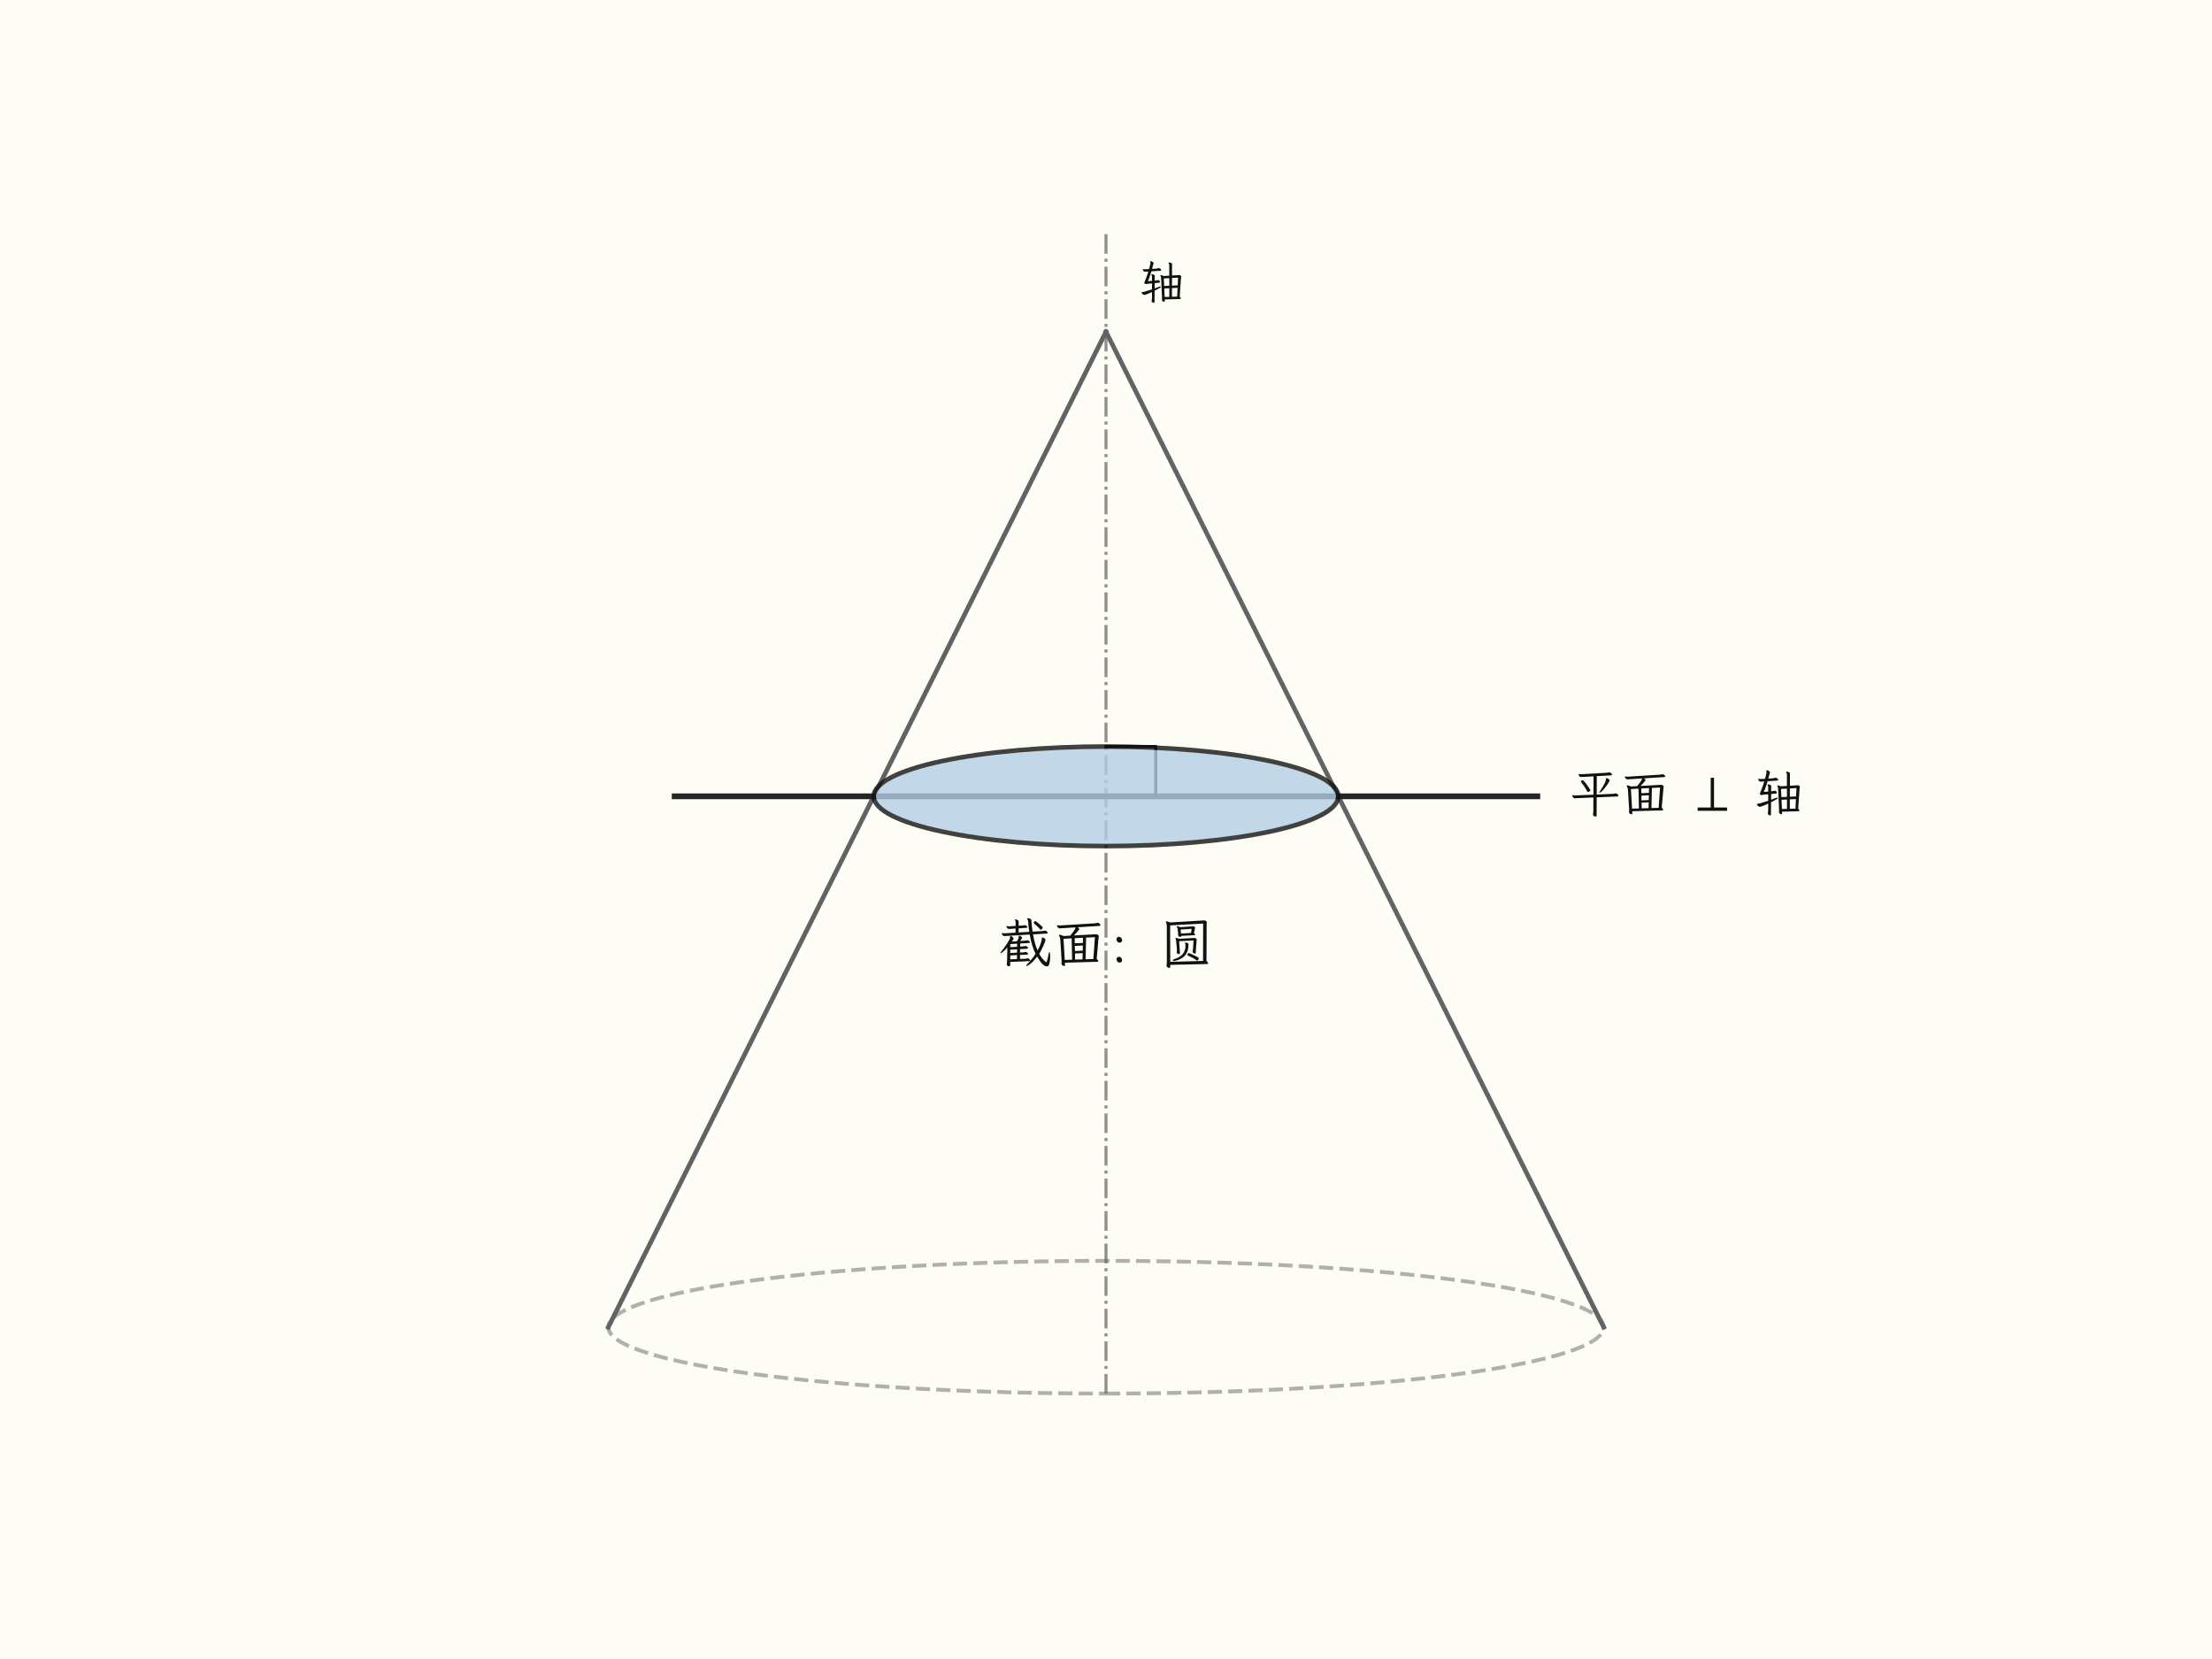
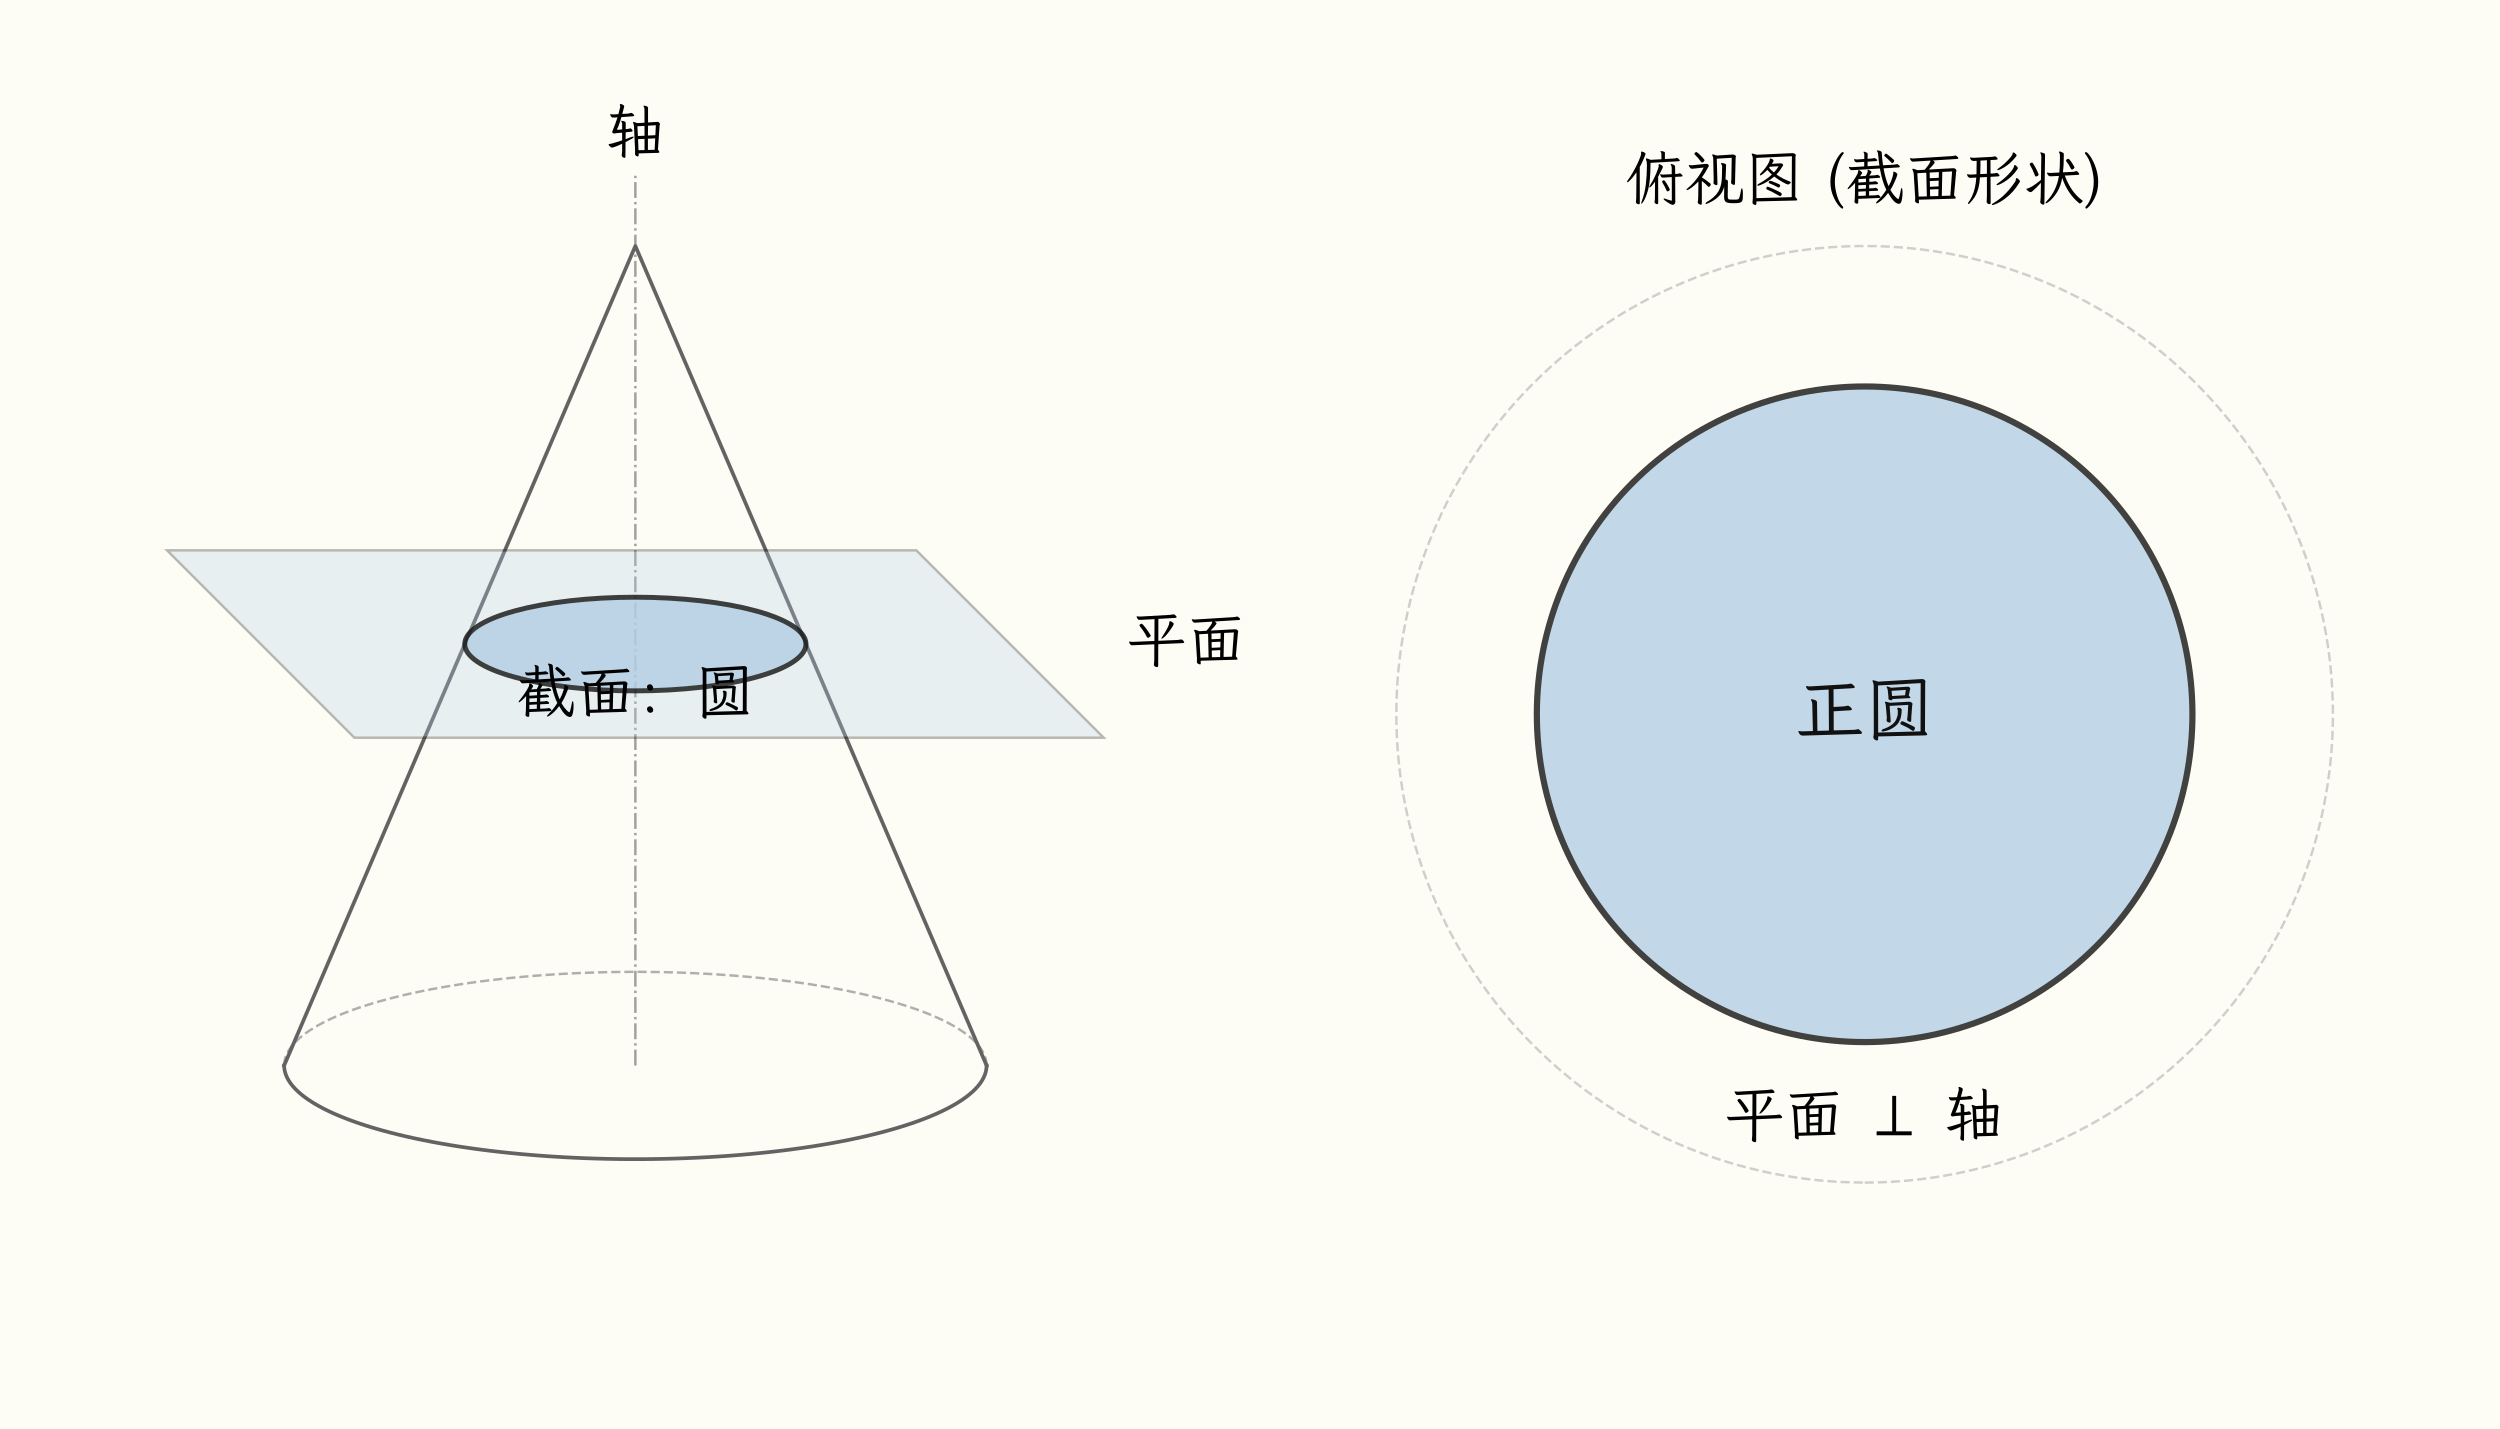
- <svg xmlns="http://www.w3.org/2000/svg" xmlns:xlink="http://www.w3.org/1999/xlink" width="576pt" height="432pt" viewBox="0 0 576 432" version="1.1">
+ <svg xmlns="http://www.w3.org/2000/svg" xmlns:xlink="http://www.w3.org/1999/xlink" width="1008pt" height="576pt" viewBox="0 0 1008 576" version="1.1">
  <defs>
    <style type="text/css">*{stroke-linejoin: round; stroke-linecap: butt}</style>
  </defs>
  <g id="figure_1">
    <g id="patch_1">
-       <path d="M 0 432  L 576 432  L 576 0  L 0 0  z " style="fill: #fefdf5" />
+       <path d="M 0 576  L 1008 576  L 1008 0  L 0 0  z " style="fill: #fefdf5" />
    </g>
    <g id="axes_1">
-       <g id="patch_2">
-         <path d="M 72 388.8  L 504 388.8  L 504 43.2  L 72 43.2  z " style="fill: #fefdf5" />
-       </g>
-       <g id="patch_3">
-         <path d="M 288 362.88  C 322.37 362.88 355.338 361.059 379.641 357.819  C 403.945 354.578 417.6 350.183 417.6 345.6  C 417.6 341.017 403.945 336.622 379.641 333.381  C 355.338 330.141 322.37 328.32 288 328.32  C 253.63 328.32 220.662 330.141 196.359 333.381  C 172.055 336.622 158.4 341.017 158.4 345.6  C 158.4 350.183 172.055 354.578 196.359 357.819  C 220.662 361.059 253.63 362.88 288 362.88  L 288 362.88  z " clip-path="url(#p137286f625)" style="fill: none; opacity: 0.5; stroke-dasharray: 3.7,1.6; stroke-dashoffset: 0; stroke: #636363; stroke-linejoin: miter" />
-       </g>
-       <g id="matplotlib.axis_1" />
-       <g id="matplotlib.axis_2" />
      <g id="line2d_1">
-         <path d="M 288 86.4  L 158.4 345.6  " clip-path="url(#p137286f625)" style="fill: none; stroke: #636363; stroke-width: 1.2; stroke-linecap: square" />
+         <path d="M 114.568 429.612  L 256.18 99.184  L 397.791 429.612  " clip-path="url(#pbcdd0a3e82)" style="fill: none; stroke: #636363; stroke-width: 1.5; stroke-linecap: square" />
      </g>
      <g id="line2d_2">
-         <path d="M 288 86.4  L 417.6 345.6  " clip-path="url(#p137286f625)" style="fill: none; stroke: #636363; stroke-width: 1.2; stroke-linecap: square" />
+         <path d="M 397.791 429.612  L 397.72 428.414  L 397.506 427.217  L 397.15 426.022  L 396.652 424.831  L 396.012 423.645  L 395.232 422.465  L 394.312 421.292  L 393.252 420.128  L 392.055 418.973  L 390.721 417.828  L 389.251 416.696  L 387.647 415.577  L 385.911 414.471  L 384.044 413.381  L 382.049 412.308  L 379.927 411.251  L 377.68 410.214  L 375.311 409.195  L 372.822 408.198  L 370.215 407.222  L 367.494 406.268  L 364.66 405.338  L 361.718 404.432  L 358.669 403.552  L 355.517 402.698  L 352.264 401.871  L 348.915 401.072  L 345.473 400.302  L 341.941 399.561  L 338.322 398.851  L 334.621 398.171  L 330.841 397.523  L 326.985 396.908  L 323.059 396.325  L 319.065 395.776  L 315.007 395.261  L 310.891 394.781  L 306.719 394.335  L 302.496 393.926  L 298.227 393.552  L 293.915 393.214  L 289.566 392.913  L 285.183 392.649  L 280.77 392.422  L 276.333 392.233  L 271.875 392.081  L 267.402 391.967  L 262.918 391.891  L 258.426 391.853  L 253.933 391.853  L 249.441 391.891  L 244.957 391.967  L 240.484 392.081  L 236.026 392.233  L 231.589 392.422  L 227.176 392.649  L 222.793 392.913  L 218.444 393.214  L 214.132 393.552  L 209.863 393.926  L 205.64 394.335  L 201.469 394.781  L 197.352 395.261  L 193.294 395.776  L 189.3 396.325  L 185.374 396.908  L 181.518 397.523  L 177.738 398.171  L 174.037 398.851  L 170.418 399.561  L 166.886 400.302  L 163.444 401.072  L 160.095 401.871  L 156.842 402.698  L 153.69 403.552  L 150.641 404.432  L 147.699 405.338  L 144.865 406.268  L 142.144 407.222  L 139.537 408.198  L 137.048 409.195  L 134.679 410.214  L 132.432 411.251  L 130.31 412.308  L 128.315 413.381  L 126.448 414.471  L 124.712 415.577  L 123.108 416.696  L 121.638 417.828  L 120.304 418.973  L 119.107 420.128  L 118.047 421.292  L 117.127 422.465  L 116.347 423.645  L 115.707 424.831  L 115.209 426.022  L 114.853 427.217  L 114.639 428.414  L 114.568 429.612  " clip-path="url(#pbcdd0a3e82)" style="fill: none; stroke-dasharray: 3.7,1.6; stroke-dashoffset: 0; stroke: #636363; stroke-opacity: 0.5" />
      </g>
      <g id="line2d_3">
-         <path d="M 288 362.88  L 288 60.48  " clip-path="url(#p137286f625)" style="fill: none; stroke-dasharray: 5.12,1.28,0.8,1.28; stroke-dashoffset: 0; stroke: #636363; stroke-opacity: 0.7; stroke-width: 0.8" />
+         <path d="M 114.568 429.612  L 114.639 430.81  L 114.853 432.007  L 115.209 433.201  L 115.707 434.392  L 116.347 435.578  L 117.127 436.758  L 118.047 437.931  L 119.107 439.096  L 120.304 440.251  L 121.638 441.395  L 123.108 442.527  L 124.712 443.647  L 126.448 444.752  L 128.315 445.842  L 130.31 446.916  L 132.432 447.972  L 134.679 449.01  L 137.048 450.028  L 139.537 451.026  L 142.144 452.002  L 144.865 452.955  L 147.699 453.885  L 150.641 454.791  L 153.69 455.671  L 156.842 456.525  L 160.095 457.352  L 163.444 458.151  L 166.886 458.921  L 170.418 459.662  L 174.037 460.373  L 177.738 461.052  L 181.518 461.7  L 185.374 462.316  L 189.3 462.898  L 193.294 463.447  L 197.352 463.962  L 201.469 464.443  L 205.64 464.888  L 209.863 465.298  L 214.132 465.672  L 218.444 466.009  L 222.793 466.31  L 227.176 466.574  L 231.589 466.801  L 236.026 466.99  L 240.484 467.142  L 244.957 467.256  L 249.441 467.332  L 253.933 467.37  L 258.426 467.37  L 262.918 467.332  L 267.402 467.256  L 271.875 467.142  L 276.333 466.99  L 280.77 466.801  L 285.183 466.574  L 289.566 466.31  L 293.915 466.009  L 298.227 465.672  L 302.496 465.298  L 306.719 464.888  L 310.891 464.443  L 315.007 463.962  L 319.065 463.447  L 323.059 462.898  L 326.985 462.316  L 330.841 461.7  L 334.621 461.052  L 338.322 460.373  L 341.941 459.662  L 345.473 458.921  L 348.915 458.151  L 352.264 457.352  L 355.517 456.525  L 358.669 455.671  L 361.718 454.791  L 364.66 453.885  L 367.494 452.955  L 370.215 452.002  L 372.822 451.026  L 375.311 450.028  L 377.68 449.01  L 379.927 447.972  L 382.049 446.916  L 384.044 445.842  L 385.911 444.752  L 387.647 443.647  L 389.251 442.527  L 390.721 441.395  L 392.055 440.251  L 393.252 439.096  L 394.312 437.931  L 395.232 436.758  L 396.012 435.578  L 396.652 434.392  L 397.15 433.201  L 397.506 432.007  L 397.72 430.81  L 397.791 429.612  " clip-path="url(#pbcdd0a3e82)" style="fill: none; stroke: #636363; stroke-width: 1.5; stroke-linecap: square" />
      </g>
      <g id="line2d_4">
-         <path d="M 175.68 207.36  L 400.32 207.36  " clip-path="url(#p137286f625)" style="fill: none; stroke: #252525; stroke-width: 1.5; stroke-linecap: square" />
+         <path d="M 256.18 429.612  L 256.18 70.862  " clip-path="url(#pbcdd0a3e82)" style="fill: none; stroke-dasharray: 6.4,1.6,1,1.6; stroke-dashoffset: 0; stroke: #636363; stroke-opacity: 0.6" />
      </g>
-       <g id="line2d_5">
-         <path d="M 288 194.4  L 300.96 194.4  L 300.96 207.36  " clip-path="url(#p137286f625)" style="fill: none; stroke: #111111; stroke-width: 0.8; stroke-linecap: square" />
+       <g id="patch_2">
+         <path d="M 67.364 221.915  L 369.469 221.915  L 444.995 297.441  L 142.89 297.441  z " clip-path="url(#pbcdd0a3e82)" style="fill: #b3cde3; opacity: 0.3; stroke: #111111; stroke-linejoin: miter" />
      </g>
      <g id="text_1">
-         <g style="fill: #111111" transform="translate(296.64 77.76) scale(0.12 -0.12)">
+         <g transform="translate(244.1795 61.42127) scale(0.24 -0.24)">
          <defs>
            <path id="LXGWWenKai-Regular-8f74" d="M 5626 294  Q 5779 102 5779 35  Q 5779 -32 5731 -41  Q 5683 -51 5606 -58  L 3552 -115  L 3558 -275  L 3558 -294  Q 3558 -442 3462 -442  Q 3341 -442 3251 -355  Q 3162 -269 3162 -192  L 3168 -115  L 3168 237  L 3053 2765  Q 3046 2995 2957 3181  Q 2944 3200 2944 3219  Q 2944 3264 3017 3264  Q 3091 3264 3405 3142  L 4179 3187  L 4179 4627  Q 4179 4774 4124 4857  Q 4070 4941 4070 4973  Q 4070 5024 4140 5024  Q 4211 5024 4345 4982  Q 4480 4941 4521 4889  Q 4563 4838 4563 4774  L 4563 3213  L 5504 3270  L 5581 3277  Q 5728 3277 5818 3110  Q 5850 3059 5850 3027  Q 5850 2995 5830 2960  Q 5811 2925 5805 2886  L 5626 294  z M 5402 2912  L 4563 2867  L 4550 1805  L 5350 1843  L 5402 2912  z M 4179 2842  L 3418 2803  L 3475 1754  L 4186 1786  L 4179 2842  z M 5331 1504  L 4550 1466  L 4550 256  L 5274 275  L 5331 1504  z M 4186 1446  L 3488 1414  L 3539 230  L 4186 243  L 4186 1446  z M 2131 -448  Q 2131 -595 2048 -595  L 2022 -595  L 2016 -589  Q 1734 -531 1734 -326  L 1734 -262  Q 1779 -19 1779 160  L 1779 922  Q 1395 736 1081 621  Q 768 506 678 509  Q 589 512 454 646  Q 320 781 320 845  Q 326 896 432 902  Q 538 909 723 957  Q 909 1005 1779 1286  L 1779 2118  L 1376 2080  L 1350 2080  L 1114 2054  L 928 2022  Q 864 2022 781 2064  Q 698 2106 710 2214  Q 730 2246 730 2266  Q 1094 3155 1280 3763  L 992 3744  L 845 3738  Q 685 3738 666 3776  Q 563 3859 528 3952  Q 493 4045 493 4077  Q 493 4109 525 4109  Q 557 4109 614 4093  Q 672 4077 800 4077  L 877 4077  L 1376 4102  Q 1549 4781 1565 4861  Q 1581 4941 1555 5018  Q 1491 5190 1606 5197  Q 1690 5197 1811 5136  Q 1933 5075 1974 5027  Q 2016 4979 1990 4877  Q 1920 4666 1792 4128  L 2419 4166  Q 2541 4179 2614 4211  Q 2688 4243 2745 4243  Q 2803 4243 2880 4192  Q 3072 4058 3072 3962  Q 3072 3891 2918 3872  L 1702 3789  Q 1581 3366 1376 2803  L 1210 2432  Q 1248 2419 1318 2426  L 1779 2464  L 1779 3040  Q 1779 3168 1728 3245  Q 1677 3322 1677 3347  Q 1677 3392 1741 3392  Q 1805 3392 1901 3366  Q 2163 3302 2163 3155  L 2157 2496  L 2432 2522  Q 2522 2541 2573 2554  Q 2694 2650 2854 2426  Q 2899 2374 2899 2310  Q 2912 2234 2765 2214  L 2157 2157  L 2150 1414  Q 2394 1504 2621 1597  Q 2848 1690 2934 1686  Q 3021 1683 3021 1645  Q 3014 1568 2842 1472  Q 2470 1267 2144 1101  L 2131 -448  z " transform="scale(0.015625)" />
          </defs>
          <use xlink:href="#LXGWWenKai-Regular-8f74" />
        </g>
      </g>
-       <g id="patch_4">
-         <path d="M 288 220.32  C 304.039 220.32 319.424 218.954 330.766 216.524  C 342.107 214.094 348.48 210.797 348.48 207.36  C 348.48 203.923 342.107 200.626 330.766 198.196  C 319.424 195.766 304.039 194.4 288 194.4  C 271.961 194.4 256.576 195.766 245.234 198.196  C 233.893 200.626 227.52 203.923 227.52 207.36  C 227.52 210.797 233.893 214.094 245.234 216.524  C 256.576 218.954 271.961 220.32 288 220.32  z " clip-path="url(#p137286f625)" style="fill: #b3cde3; opacity: 0.8; stroke: #111111; stroke-width: 1.2; stroke-linejoin: miter" />
-       </g>
      <g id="text_2">
-         <g style="fill: #111111" transform="translate(408.96 211.2336) scale(0.13 -0.13)">
+         <g transform="translate(454.4359 266.1914) scale(0.24 -0.24)">
          <defs>
            <path id="LXGWWenKai-Regular-5e73" d="M 755 1613  L 550 1606  Q 435 1606 403 1638  Q 218 1837 218 1965  Q 218 2010 269 2010  Q 294 2010 345 1990  Q 397 1971 550 1971  L 621 1971  L 2938 2067  L 2950 4416  L 1555 4339  Q 1504 4333 1446 4333  L 1331 4333  Q 1286 4333 1241 4345  Q 1197 4358 1113 4476  Q 1030 4595 1030 4659  Q 1030 4723 1075 4723  Q 1101 4723 1155 4707  Q 1210 4691 1350 4691  L 1427 4691  L 4634 4877  Q 4813 4890 4873 4912  Q 4934 4934 4995 4934  Q 5056 4934 5136 4880  Q 5216 4826 5270 4755  Q 5325 4685 5325 4640  Q 5325 4557 5165 4544  L 3366 4442  L 3360 2086  L 5446 2176  Q 5619 2189 5683 2211  Q 5747 2234 5817 2234  Q 5888 2234 5968 2173  Q 6048 2112 6096 2041  Q 6144 1971 6144 1933  Q 6144 1856 5984 1837  L 3354 1722  L 3347 -582  Q 3347 -742 3216 -742  Q 3085 -742 2982 -665  Q 2880 -589 2880 -474  Q 2880 -435 2902 -316  Q 2925 -198 2925 13  L 2931 1709  L 755 1613  z M 4538 4090  Q 4538 4186 4621 4186  Q 4762 4186 4947 4019  Q 5024 3955 5024 3907  Q 5024 3859 4880 3606  Q 4736 3354 4387 2909  Q 4038 2464 3808 2349  Q 3750 2310 3718 2310  Q 3686 2310 3686 2348  Q 3686 2387 3824 2585  Q 3962 2784 4134 3085  Q 4538 3770 4538 4032  L 4538 4090  z M 2246 3129  Q 2374 2944 2457 2806  Q 2541 2669 2541 2627  Q 2541 2586 2435 2496  Q 2330 2406 2253 2406  Q 2176 2406 2118 2515  Q 1850 3059 1408 3603  Q 1331 3712 1331 3760  Q 1331 3808 1420 3865  Q 1510 3923 1561 3923  Q 1613 3923 1728 3801  Q 1843 3680 1980 3497  Q 2118 3315 2246 3129  z " transform="scale(0.015625)" />
            <path id="LXGWWenKai-Regular-9762" d="M 582 4410  L 858 4371  L 5107 4634  Q 5261 4646 5325 4672  Q 5389 4698 5433 4698  Q 5478 4698 5555 4646  Q 5754 4512 5754 4403  Q 5754 4333 5600 4320  L 3021 4160  Q 3219 4038 3219 3964  Q 3219 3891 2982 3616  Q 2746 3341 2579 3187  L 5184 3328  L 5222 3328  Q 5389 3328 5472 3225  Q 5555 3123 5555 3081  Q 5555 3040 5539 3008  Q 5523 2976 5517 2938  L 5293 416  Q 5485 211 5485 144  Q 5485 77 5427 67  Q 5370 58 5299 51  L 1510 -58  L 1523 -326  L 1523 -346  Q 1523 -454 1434 -454  Q 1421 -454 1337 -428  Q 1254 -403 1177 -342  Q 1101 -282 1101 -186  L 1101 -134  Q 1114 -70 1114 -13  L 1114 205  Q 1114 262 1107 314  L 960 2694  Q 947 2938 845 3104  Q 800 3194 800 3232  Q 800 3270 896 3270  Q 992 3270 1357 3117  L 2138 3162  Q 2765 3898 2765 4147  L 1107 4045  Q 979 4032 896 4032  Q 717 4032 614 4230  Q 550 4358 550 4384  Q 550 4410 582 4410  z M 5082 2982  L 4032 2931  L 3974 352  L 4896 378  L 5082 2982  z M 3661 2912  L 2675 2861  L 2682 2253  L 3648 2298  L 3661 2912  z M 2310 2842  L 1344 2790  L 1491 275  L 2368 301  L 2310 2842  z M 3642 1990  L 2688 1946  L 2701 1331  L 3629 1376  L 3642 1990  z M 3622 1082  L 2707 1043  L 2720 314  L 3603 339  L 3622 1082  z " transform="scale(0.015625)" />
-             <path id="LXGWWenKai-Regular-20" transform="scale(0.015625)" />
-             <path id="STIXGeneral-Regular-27c2" d="M 4102 0  L 333 0  L 333 422  L 2010 422  L 2010 4237  L 2432 4237  L 2432 422  L 4102 422  L 4102 0  z " transform="scale(0.015625)" />
          </defs>
-           <use xlink:href="#LXGWWenKai-Regular-5e73" transform="translate(0 0.796875)" />
-           <use xlink:href="#LXGWWenKai-Regular-9762" transform="translate(99.99998 0.796875)" />
-           <use xlink:href="#LXGWWenKai-Regular-20" transform="translate(200 0.796875)" />
-           <use xlink:href="#STIXGeneral-Regular-27c2" transform="translate(249.44 0.796875)" />
-           <use xlink:href="#LXGWWenKai-Regular-20" transform="translate(333.1799 0.796875)" />
-           <use xlink:href="#LXGWWenKai-Regular-8f74" transform="translate(368.1799 0.796875)" />
+           <use xlink:href="#LXGWWenKai-Regular-5e73" />
+           <use xlink:href="#LXGWWenKai-Regular-9762" transform="translate(99.99998 0)" />
        </g>
      </g>
+       <g id="patch_3">
+         <path d="M 256.18 278.559  C 274.421 278.559 291.918 276.57 304.816 273.029  C 317.715 269.488 324.962 264.685 324.962 259.678  C 324.962 254.67 317.715 249.867 304.816 246.326  C 291.918 242.786 274.421 240.796 256.18 240.796  C 237.938 240.796 220.441 242.786 207.543 246.326  C 194.644 249.867 187.397 254.67 187.397 259.678  C 187.397 264.685 194.644 269.488 207.543 273.029  C 220.441 276.57 237.938 278.559 256.18 278.559  z " clip-path="url(#pbcdd0a3e82)" style="fill: #b3cde3; opacity: 0.8; stroke: #111111; stroke-width: 2; stroke-linejoin: miter" />
+       </g>
      <g id="text_3">
-         <g style="fill: #111111" transform="translate(260 250.56) scale(0.14 -0.14)">
+         <g transform="translate(208.1795 287.2159) scale(0.24 -0.24)">
          <defs>
            <path id="LXGWWenKai-Regular-622a" d="M 960 4307  Q 1114 4269 1222 4269  L 1267 4269  L 2042 4320  L 2042 4762  Q 2042 4877 2000 4960  Q 1958 5043 1958 5075  Q 1958 5107 2003 5107  Q 2048 5107 2144 5075  Q 2406 4986 2406 4864  L 2400 4339  L 2874 4371  Q 3021 4390 3062 4406  Q 3104 4422 3142 4422  Q 3181 4422 3251 4378  Q 3437 4269 3437 4179  Q 3437 4102 3290 4090  L 2400 4032  L 2394 3546  L 3667 3616  Q 3565 4307 3549 4640  Q 3533 4973 3465 5069  Q 3398 5165 3398 5190  Q 3398 5242 3459 5242  Q 3520 5242 3622 5222  Q 3904 5158 3917 5011  Q 3949 4384 4058 3642  L 5242 3712  Q 5402 3731 5466 3750  Q 5530 3770 5571 3770  Q 5613 3770 5683 3718  Q 5869 3590 5869 3501  Q 5869 3424 5715 3411  L 4115 3315  Q 4314 2163 4659 1395  Q 4954 1939 5059 2320  Q 5165 2701 5165 2746  L 5165 2816  Q 5165 2829 5152 2893  Q 5152 2957 5216 2957  Q 5242 2957 5338 2918  Q 5600 2797 5600 2656  Q 5600 2554 5347 1958  Q 5094 1363 4851 998  Q 5158 448 5530 115  Q 5664 -6 5690 -6  Q 5734 -6 5811 256  Q 5888 518 5942 857  Q 5997 1197 6064 1197  Q 6131 1197 6150 877  L 6157 730  Q 6157 352 6099 29  Q 6042 -294 5965 -396  Q 5888 -499 5773 -499  Q 5523 -499 5241 -224  Q 4960 51 4602 672  Q 4115 6 3622 -320  Q 3424 -454 3363 -454  Q 3302 -454 3302 -410  Q 3302 -346 3437 -211  Q 3994 333 4410 1005  Q 3974 1862 3718 3296  L 858 3123  L 717 3117  Q 595 3117 550 3162  Q 435 3264 390 3418  Q 384 3430 384 3456  Q 384 3482 409 3482  Q 435 3482 489 3462  Q 544 3443 691 3443  L 742 3443  L 2035 3520  L 2035 4013  L 1389 3968  L 1235 3962  Q 1050 3962 973 4173  Q 934 4269 934 4288  Q 934 4307 960 4307  z M 5210 4237  Q 5261 4192 5261 4115  Q 5261 4038 5174 3952  Q 5088 3866 5043 3866  Q 4998 3866 4899 3987  Q 4800 4109 4598 4294  Q 4397 4480 4291 4563  Q 4186 4646 4186 4694  Q 4186 4742 4262 4819  Q 4339 4896 4378 4896  Q 4467 4896 4922 4493  L 5210 4237  z M 2208 2502  Q 2406 2880 2406 2953  Q 2406 3027 2400 3097  Q 2394 3168 2451 3168  Q 2490 3168 2579 3123  Q 2816 3014 2816 2912  Q 2816 2880 2729 2739  Q 2643 2598 2579 2528  L 3187 2566  Q 3347 2579 3401 2601  Q 3456 2624 3485 2624  Q 3514 2624 3632 2534  Q 3750 2445 3750 2387  Q 3750 2330 3715 2314  Q 3680 2298 3629 2291  L 2586 2227  L 2579 1862  L 2995 1888  Q 3117 1901 3165 1917  Q 3213 1933 3248 1933  Q 3283 1933 3401 1856  Q 3520 1779 3520 1702  Q 3520 1626 3424 1606  L 3411 1606  L 2573 1562  L 2566 1158  L 3008 1178  Q 3085 1184 3155 1206  Q 3226 1229 3261 1229  Q 3296 1229 3414 1152  Q 3533 1075 3533 998  Q 3533 922 3437 902  L 3424 902  L 2566 864  L 2560 390  L 3213 416  Q 3379 429 3427 448  Q 3475 467 3510 467  Q 3546 467 3610 422  Q 3776 307 3776 211  Q 3776 141 3654 128  L 1395 32  L 1395 -333  Q 1395 -486 1286 -486  Q 1152 -486 1069 -419  Q 986 -352 986 -262  L 986 -230  Q 986 -211 1008 -99  Q 1030 13 1030 250  L 1056 1754  Q 781 1440 557 1257  Q 333 1075 291 1075  Q 250 1075 250 1123  Q 250 1171 317 1254  Q 384 1338 595 1610  Q 806 1882 1091 2326  Q 1376 2771 1376 2957  L 1376 3034  Q 1376 3123 1440 3123  Q 1504 3123 1587 3068  Q 1670 3014 1737 2944  Q 1805 2874 1805 2816  Q 1805 2758 1594 2458  L 2208 2502  z M 2227 2208  L 1408 2157  L 1408 1786  L 2221 1837  L 2227 2208  z M 2221 1536  L 1402 1491  L 1402 1094  L 2214 1139  L 2221 1536  z M 2208 851  L 1402 806  L 1402 346  L 2202 378  L 2208 851  z " transform="scale(0.015625)" />
            <path id="LXGWWenKai-Regular-ff1a" d="M 1574 646  Q 1709 646 1814 515  Q 1920 384 1920 253  Q 1920 122 1840 38  Q 1760 -45 1606 -45  Q 1453 -45 1350 86  Q 1248 218 1248 355  Q 1248 493 1344 569  Q 1440 646 1574 646  z M 1574 3021  Q 1709 3021 1814 2889  Q 1920 2758 1920 2627  Q 1920 2496 1840 2413  Q 1760 2330 1606 2330  Q 1453 2330 1350 2461  Q 1248 2592 1248 2729  Q 1248 2867 1344 2944  Q 1440 3021 1574 3021  z " transform="scale(0.015625)" />
            <path id="LXGWWenKai-Regular-5706" d="M 5562 173  Q 5766 -51 5766 -121  Q 5766 -192 5702 -201  Q 5638 -211 5549 -218  L 1248 -314  L 1248 -518  Q 1248 -685 1139 -685  Q 998 -685 899 -585  Q 800 -486 800 -390  L 800 -358  Q 800 -333 822 -243  Q 845 -154 845 102  L 838 4358  Q 838 4557 730 4774  Q 717 4800 717 4819  Q 717 4864 800 4864  Q 883 4864 1248 4736  L 5229 4973  L 5286 4973  Q 5517 4973 5581 4819  Q 5606 4762 5606 4742  L 5581 4608  L 5562 173  z M 5165 4602  L 1235 4384  L 1248 45  L 5152 154  L 5165 4602  z M 4474 192  Q 4429 192 4301 282  Q 3981 518 3373 781  Q 3290 826 3290 883  Q 3290 941 3347 1017  Q 3405 1094 3462 1094  Q 3520 1094 4000 860  Q 4480 627 4560 579  Q 4640 531 4640 473  Q 4640 416 4595 304  Q 4550 192 4474 192  z M 2048 1434  L 1958 2432  Q 1946 2643 1904 2736  Q 1862 2829 1862 2857  Q 1862 2886 1936 2886  Q 2010 2886 2336 2790  L 4109 2886  L 4128 2886  Q 4230 2886 4323 2809  Q 4416 2733 4416 2691  Q 4416 2650 4403 2624  Q 4390 2598 4384 2573  L 4301 1472  L 4294 1178  L 4288 1114  Q 4275 1018 4192 1030  Q 4090 1030 3987 1110  Q 3885 1190 3923 1308  Q 3962 1427 4019 2592  L 2304 2502  L 2381 1421  L 2400 1126  L 2400 1062  Q 2400 966 2297 966  Q 2195 966 2108 1024  Q 2022 1082 2022 1165  L 2048 1434  z M 2189 3232  L 2195 3315  Q 2195 3373 2182 3450  L 2138 3904  Q 2125 4045 2070 4137  Q 2016 4230 2016 4262  Q 2016 4294 2077 4294  Q 2138 4294 2445 4173  L 3930 4269  L 3974 4269  Q 4077 4269 4141 4211  Q 4205 4154 4205 4112  Q 4205 4070 4195 4041  Q 4186 4013 4179 3987  L 4070 3462  Q 4218 3309 4218 3267  Q 4218 3226 4173 3222  Q 4128 3219 4064 3213  L 2560 3136  L 2560 3110  Q 2560 3021 2451 3021  Q 2342 3021 2265 3065  Q 2189 3110 2189 3194  L 2189 3232  z M 3795 3974  L 2483 3891  L 2528 3411  L 3725 3482  L 3795 3974  z M 3059 2010  Q 3059 2131 3027 2182  Q 2995 2234 2995 2259  Q 2995 2330 3116 2330  Q 3238 2330 3328 2278  Q 3418 2227 3418 2131  Q 3398 1549 3273 1248  Q 3149 947 2985 777  Q 2822 608 2633 489  Q 2445 371 2272 300  Q 2099 230 1894 182  Q 1690 134 1664 134  Q 1568 134 1568 217  Q 1568 301 1677 352  Q 2707 691 2938 1318  Q 3046 1606 3052 1718  Q 3059 1830 3059 1914  L 3059 2010  z " transform="scale(0.015625)" />
          </defs>
          <use xlink:href="#LXGWWenKai-Regular-622a" />
          <use xlink:href="#LXGWWenKai-Regular-9762" transform="translate(99.99998 0)" />
          <use xlink:href="#LXGWWenKai-Regular-ff1a" transform="translate(200 0)" />
          <use xlink:href="#LXGWWenKai-Regular-5706" transform="translate(300 0)" />
        </g>
      </g>
    </g>
+     <g id="axes_2">
+       <g id="patch_4">
+         <path d="M 751.82 476.816  C 801.895 476.816 849.925 456.921 885.333 421.513  C 920.741 386.105 940.636 338.074 940.636 288  C 940.636 237.926 920.741 189.895 885.333 154.487  C 849.925 119.079 801.895 99.184 751.82 99.184  C 701.746 99.184 653.716 119.079 618.308 154.487  C 582.9 189.895 563.005 237.926 563.005 288  C 563.005 338.074 582.9 386.105 618.308 421.513  C 653.716 456.921 701.746 476.816 751.82 476.816  L 751.82 476.816  z " clip-path="url(#p621d734f20)" style="fill: none; opacity: 0.3; stroke-dasharray: 3.7,1.6; stroke-dashoffset: 0; stroke: #636363; stroke-linejoin: miter" />
+       </g>
+       <g id="patch_5">
+         <path d="M 751.82 420.171  C 786.873 420.171 820.494 406.245 845.279 381.459  C 870.065 356.673 883.991 323.052 883.991 288  C 883.991 252.948 870.065 219.327 845.279 194.541  C 820.494 169.755 786.873 155.829 751.82 155.829  C 716.768 155.829 683.147 169.755 658.362 194.541  C 633.576 219.327 619.65 252.948 619.65 288  C 619.65 323.052 633.576 356.673 658.362 381.459  C 683.147 406.245 716.768 420.171 751.82 420.171  z " clip-path="url(#p621d734f20)" style="fill: #b3cde3; opacity: 0.8; stroke: #111111; stroke-width: 2.5; stroke-linejoin: miter" />
+       </g>
+       <g id="text_4">
+         <g transform="translate(655.2205 80.30283) scale(0.24 -0.24)">
+           <defs>
+             <path id="LXGWWenKai-Regular-4fef" d="M 2240 4339  Q 2240 4384 2320 4384  Q 2400 4384 2746 4230  L 3917 4294  L 3904 4915  Q 3904 4992 3849 5053  Q 3795 5114 3795 5139  Q 3795 5165 3900 5165  Q 4006 5165 4147 5120  Q 4288 5075 4288 4998  L 4282 4314  L 5318 4378  Q 5414 4390 5491 4412  Q 5568 4435 5603 4435  Q 5638 4435 5708 4380  Q 5779 4326 5830 4256  Q 5882 4186 5882 4147  Q 5882 4090 5766 4077  L 2739 3904  Q 2739 1920 2480 1005  Q 2221 90 1933 -320  Q 1811 -486 1772 -486  Q 1734 -486 1734 -432  Q 1734 -378 1773 -282  Q 2112 595 2230 1558  Q 2349 2522 2349 3546  L 2349 3699  Q 2349 4038 2259 4262  Q 2240 4314 2240 4339  z M 1331 3814  Q 1523 4224 1628 4518  Q 1734 4813 1734 4886  Q 1734 4960 1715 5056  Q 1715 5120 1782 5120  Q 1850 5120 1946 5082  Q 2202 4973 2202 4858  Q 2202 4806 1981 4284  Q 1760 3763 1581 3456  L 1587 -429  Q 1587 -550 1472 -550  Q 1395 -550 1280 -489  Q 1165 -429 1165 -301  Q 1165 -282 1165 -262  Q 1165 -243 1184 -134  Q 1203 -26 1203 128  L 1229 2886  Q 851 2330 480 1971  Q 320 1818 265 1818  Q 211 1818 211 1875  Q 211 1933 412 2208  Q 614 2483 876 2944  Q 1139 3405 1331 3814  z M 5402 -90  L 5408 -288  Q 5408 -429 5315 -521  Q 5222 -614 5146 -614  Q 4973 -614 4570 -346  Q 4141 -77 4141 38  Q 4141 77 4198 77  Q 4256 77 4509 -19  Q 4762 -115 5030 -166  L 5024 2374  L 4301 2330  Q 4173 2317 4061 2317  Q 3949 2317 3910 2374  L 3853 2451  Q 3770 2598 3770 2640  Q 3770 2682 3805 2682  Q 3840 2682 3904 2662  Q 3968 2643 4096 2643  L 4154 2643  L 5018 2688  L 5018 3315  Q 5018 3546 4957 3632  Q 4896 3718 4896 3750  Q 4896 3782 4950 3782  Q 5005 3782 5107 3750  Q 5382 3654 5382 3520  L 5389 2707  L 5574 2720  Q 5632 2726 5693 2732  Q 5754 2739 5798 2761  Q 5843 2784 5884 2784  Q 5926 2784 5997 2733  Q 6189 2592 6189 2490  Q 6189 2445 6054 2432  L 5389 2394  L 5402 -90  z M 3616 3546  L 3616 3610  Q 3616 3622 3609 3692  Q 3603 3763 3667 3763  Q 3731 3763 3827 3712  Q 4070 3584 4070 3456  Q 4070 3405 3878 3027  Q 3686 2650 3558 2419  L 3565 -365  Q 3565 -544 3462 -544  Q 3398 -544 3283 -480  Q 3168 -416 3168 -307  Q 3168 -262 3190 -160  Q 3213 -58 3213 224  L 3226 1882  Q 2989 1549 2841 1405  Q 2694 1261 2649 1261  Q 2605 1261 2605 1315  Q 2605 1370 2733 1562  Q 3053 2048 3334 2717  Q 3616 3386 3616 3546  z M 4173 2035  Q 4294 2035 4659 1357  Q 4813 1075 4813 1020  Q 4813 966 4752 921  Q 4691 877 4630 854  Q 4570 832 4563 832  Q 4512 832 4480 896  Q 4256 1414 4006 1805  Q 3974 1856 3974 1891  Q 3974 1926 4051 1980  Q 4128 2035 4173 2035  z " transform="scale(0.015625)" />
+             <path id="LXGWWenKai-Regular-89c6" d="M 2374 -506  Q 2310 -531 2288 -531  Q 2266 -531 2266 -457  Q 2266 -384 2374 -320  Q 3277 205 3648 851  Q 3853 1222 3945 1708  Q 4038 2195 4038 3552  Q 4038 3635 3977 3712  Q 3917 3789 3917 3827  Q 3917 3891 3997 3891  Q 4077 3891 4224 3849  Q 4371 3808 4416 3773  Q 4461 3738 4461 3654  Q 4442 2675 4397 2131  Q 4563 2086 4611 2038  Q 4659 1990 4659 1894  Q 4659 1798 4640 320  Q 4640 141 4675 61  Q 4710 -19 4825 -35  Q 4941 -51 5277 -51  Q 5613 -51 5728 -22  Q 5843 6 5894 166  Q 5990 493 6038 832  Q 6086 1171 6163 1171  Q 6195 1171 6233 1036  Q 6272 902 6272 553  Q 6272 205 6253 22  Q 6234 -160 6147 -259  Q 6061 -358 5865 -396  Q 5670 -435 5264 -435  Q 4858 -435 4650 -387  Q 4442 -339 4346 -198  Q 4250 -58 4250 218  L 4250 243  L 4262 1344  Q 4186 1069 4064 832  Q 3629 -6 2374 -506  z M 3514 2451  L 3526 2029  L 3533 1696  L 3533 1638  Q 3533 1504 3430 1504  Q 3354 1504 3232 1571  Q 3110 1638 3110 1728  L 3110 1760  Q 3130 1907 3130 2035  L 3130 2138  L 3078 4352  Q 3078 4518 3020 4624  Q 2963 4730 2963 4771  Q 2963 4813 3043 4813  Q 3123 4813 3462 4691  L 5152 4800  L 5222 4800  Q 5318 4800 5420 4729  Q 5523 4659 5523 4604  Q 5523 4550 5510 4515  Q 5498 4480 5491 4448  L 5421 1664  Q 5414 1530 5312 1536  Q 5235 1536 5116 1606  Q 4998 1677 4998 1766  L 4998 1798  Q 5024 1946 5024 2074  L 5030 2176  L 5069 4448  L 3462 4352  L 3514 2451  z M 1414 -333  L 1453 -38  Q 1466 96 1466 237  L 1491 1907  Q 986 1370 512 1082  Q 320 966 262 966  Q 205 966 205 1005  Q 205 1069 339 1184  Q 832 1581 1286 2169  Q 1741 2758 2054 3398  L 1037 3290  Q 966 3283 912 3276  Q 858 3270 774 3270  Q 691 3270 611 3356  Q 531 3443 489 3532  Q 448 3622 448 3629  Q 448 3667 499 3667  L 531 3667  Q 627 3648 710 3648  L 838 3648  Q 870 3648 902 3654  L 2221 3789  Q 2259 3795 2291 3795  L 2349 3795  Q 2477 3795 2544 3718  Q 2611 3642 2611 3594  Q 2611 3546 2585 3514  Q 2560 3482 2547 3462  Q 2240 2848 1856 2349  Q 2304 2067 2752 1696  Q 2816 1651 2816 1571  Q 2816 1491 2736 1401  Q 2656 1312 2605 1312  Q 2554 1312 2410 1475  Q 2266 1638 1856 1958  L 1856 -422  Q 1856 -602 1741 -602  Q 1722 -602 1645 -570  Q 1414 -480 1414 -333  z M 1878 4538  Q 1997 4410 2073 4310  Q 2150 4211 2150 4179  Q 2150 4147 2067 4041  Q 1984 3936 1907 3936  Q 1830 3936 1760 4026  Q 1459 4454 1114 4781  Q 1056 4832 1056 4883  Q 1056 4934 1133 5001  Q 1210 5069 1254 5069  Q 1299 5069 1401 4989  Q 1504 4909 1632 4787  Q 1760 4666 1878 4538  z " transform="scale(0.015625)" />
+             <path id="LXGWWenKai-Regular-56fe" d="M 5498 250  Q 5715 19 5715 -54  Q 5715 -128 5651 -134  Q 5587 -141 5498 -147  L 1325 -243  L 1325 -454  Q 1325 -621 1222 -621  Q 1082 -621 989 -534  Q 896 -448 896 -377  Q 896 -307 918 -195  Q 941 -83 941 166  L 934 4365  Q 934 4595 851 4749  Q 838 4781 825 4809  Q 813 4838 813 4858  Q 813 4902 896 4902  Q 979 4902 1344 4774  L 5171 4947  L 5229 4947  Q 5376 4947 5472 4864  Q 5568 4781 5568 4726  Q 5568 4672 5545 4643  Q 5523 4614 5523 4582  L 5498 250  z M 5139 4614  L 1306 4435  L 1325 109  L 5120 218  L 5139 4614  z M 3885 1478  Q 3885 1414 3833 1331  Q 3782 1248 3718 1248  Q 3654 1248 3430 1379  Q 3206 1510 2739 1696  Q 2643 1728 2643 1792  Q 2643 1856 2688 1917  Q 2733 1978 2784 1978  Q 2835 1978 2992 1930  Q 3149 1882 3449 1747  Q 3750 1613 3763 1606  Q 3885 1542 3885 1478  z M 3622 442  Q 3040 800 2483 1030  Q 2387 1075 2387 1142  Q 2387 1210 2432 1277  Q 2477 1344 2534 1344  Q 2592 1344 3037 1145  Q 3482 947 3930 710  Q 4051 640 4051 553  Q 4051 467 3977 390  Q 3904 314 3869 314  Q 3834 314 3622 442  z M 2982 3795  L 3846 3853  L 3891 3853  Q 4109 3853 4173 3731  Q 4198 3680 4198 3635  Q 4198 3590 4156 3555  Q 4115 3520 4102 3501  Q 3891 3091 3475 2656  Q 4051 2227 4941 1888  Q 5024 1856 5024 1801  Q 5024 1747 4909 1660  Q 4794 1574 4704 1574  Q 4614 1574 4121 1849  Q 3629 2125 3238 2432  Q 2509 1811 1734 1510  Q 1555 1446 1488 1446  Q 1421 1446 1421 1504  Q 1421 1574 1568 1651  Q 2470 2150 2989 2650  Q 2752 2854 2496 3149  Q 2246 2880 2028 2717  Q 1811 2554 1747 2554  Q 1696 2554 1696 2621  Q 1696 2688 1776 2761  Q 1856 2835 2067 3081  Q 2278 3328 2490 3648  Q 2765 4090 2771 4314  Q 2771 4378 2819 4378  Q 2867 4378 2944 4346  Q 3162 4256 3162 4134  Q 3162 4032 2982 3795  z M 2771 3488  L 2688 3373  Q 2880 3142 3206 2867  Q 3539 3226 3706 3539  L 2771 3488  z " transform="scale(0.015625)" />
+             <path id="LXGWWenKai-Regular-20" transform="scale(0.015625)" />
+             <path id="LXGWWenKai-Regular-28" d="M 2016 -896  Q 2016 -1018 1914 -1018  Q 1862 -1018 1715 -883  Q 1350 -544 1037 102  Q 640 902 640 1846  Q 640 2790 998 3644  Q 1357 4499 1728 4902  Q 1882 5062 1946 5062  Q 2067 5062 2067 4954  Q 2067 4902 2035 4870  Q 1619 4384 1369 3478  Q 1120 2573 1120 1865  Q 1120 1158 1350 384  Q 1581 -390 1965 -774  Q 2016 -826 2016 -896  z " transform="scale(0.015625)" />
+             <path id="LXGWWenKai-Regular-5f62" d="M 5574 4602  Q 5005 3872 4326 3450  Q 4045 3277 3853 3197  Q 3661 3117 3600 3117  Q 3539 3117 3539 3162  Q 3539 3219 3661 3302  Q 4237 3712 4717 4221  Q 5197 4730 5197 4915  Q 5203 5030 5267 5030  Q 5312 5030 5395 4972  Q 5478 4915 5548 4835  Q 5619 4755 5619 4707  Q 5619 4659 5574 4602  z M 2829 -390  Q 2829 -538 2710 -538  Q 2592 -538 2496 -461  Q 2400 -384 2400 -301  L 2400 -250  Q 2426 6 2426 320  L 2426 2381  L 1683 2342  Q 1600 986 1088 192  Q 851 -166 576 -435  Q 493 -518 438 -518  Q 384 -518 384 -464  Q 384 -410 505 -246  Q 627 -83 806 269  Q 1203 1075 1286 2323  L 717 2291  L 640 2291  Q 538 2291 438 2368  Q 339 2445 294 2624  L 294 2650  Q 294 2688 326 2688  Q 358 2688 428 2665  Q 499 2643 621 2643  L 672 2643  L 1306 2675  Q 1325 3174 1325 4122  L 1037 4109  L 979 4109  Q 826 4109 736 4211  Q 646 4314 614 4429  L 614 4454  Q 614 4493 646 4493  Q 678 4493 752 4470  Q 826 4448 941 4448  L 992 4448  L 2995 4550  Q 3110 4563 3177 4585  Q 3245 4608 3289 4608  Q 3334 4608 3405 4557  Q 3578 4435 3578 4326  Q 3578 4250 3418 4237  L 2810 4205  L 2816 2752  L 3200 2771  Q 3315 2784 3385 2803  Q 3456 2822 3504 2822  Q 3552 2822 3622 2761  Q 3693 2701 3737 2630  Q 3782 2560 3782 2534  Q 3782 2458 3622 2445  L 2816 2400  L 2829 -390  z M 1734 3661  Q 1734 3142 1709 2694  L 2426 2733  L 2426 4186  L 1728 4147  L 1734 3661  z M 5709 3226  Q 5107 2342 4314 1869  Q 3994 1670 3779 1584  Q 3565 1498 3513 1498  Q 3462 1498 3462 1552  Q 3462 1606 3584 1690  Q 4282 2170 4806 2736  Q 5331 3302 5344 3558  Q 5357 3674 5417 3674  Q 5478 3674 5558 3610  Q 5638 3546 5696 3466  Q 5754 3386 5754 3338  Q 5754 3290 5709 3226  z M 5542 2182  Q 5542 2266 5606 2266  Q 5709 2266 5843 2131  Q 5978 1997 5978 1936  Q 5978 1875 5939 1818  Q 5318 768 4448 109  Q 3808 -378 3264 -570  Q 3066 -640 3011 -640  Q 2957 -640 2957 -582  Q 2957 -525 3098 -442  Q 3891 32 4451 617  Q 5011 1203 5466 1882  Q 5542 2003 5542 2138  L 5542 2182  z " transform="scale(0.015625)" />
+             <path id="LXGWWenKai-Regular-72b6" d="M 4294 4653  Q 4294 3642 4205 2886  L 5293 2938  Q 5427 2950 5507 2988  Q 5587 3027 5635 3027  Q 5683 3027 5763 2963  Q 5843 2899 5900 2819  Q 5958 2739 5958 2701  Q 5958 2624 5805 2611  L 4403 2534  Q 5056 762 6266 -122  Q 6330 -166 6330 -198  Q 6330 -230 6272 -294  Q 6125 -461 6010 -461  Q 5965 -461 5926 -422  Q 4678 621 4122 2291  L 4045 1920  Q 3859 1107 3366 448  Q 2970 -90 2586 -346  Q 2432 -448 2381 -448  Q 2330 -448 2330 -397  Q 2330 -346 2445 -224  Q 3507 858 3770 2502  L 3053 2464  L 2906 2458  Q 2739 2458 2675 2509  Q 2490 2688 2490 2829  Q 2490 2861 2509 2861  Q 2547 2861 2630 2838  Q 2714 2816 2816 2816  L 3814 2867  Q 3878 3443 3878 4403  L 3878 4710  Q 3878 4870 3820 4963  Q 3763 5056 3763 5088  Q 3763 5120 3840 5120  Q 3917 5120 4067 5059  Q 4218 4998 4256 4960  Q 4294 4922 4294 4851  L 4294 4653  z M 1837 1760  Q 1402 1267 954 883  Q 813 755 745 755  Q 678 755 585 796  Q 493 838 384 940  Q 275 1043 275 1084  Q 275 1126 320 1133  Q 794 1203 1837 2074  L 1875 4563  Q 1875 4794 1814 4880  Q 1754 4966 1754 4995  Q 1754 5024 1830 5024  Q 1907 5024 2054 4976  Q 2202 4928 2240 4883  Q 2278 4838 2278 4749  L 2208 -416  Q 2208 -595 2099 -595  Q 2048 -595 1965 -556  Q 1882 -518 1821 -451  Q 1760 -384 1760 -326  Q 1760 -269 1779 -176  Q 1798 -83 1811 230  L 1837 1760  z M 5254 3776  Q 5338 3642 5392 3542  Q 5446 3443 5446 3401  Q 5446 3360 5356 3270  Q 5267 3181 5180 3181  Q 5094 3181 5056 3270  Q 4838 3731 4563 4070  Q 4531 4115 4531 4166  Q 4531 4218 4630 4282  Q 4730 4346 4774 4346  Q 4819 4346 4902 4259  Q 4986 4173 5078 4041  Q 5171 3910 5254 3776  z M 1449 3001  Q 1587 2675 1587 2627  Q 1587 2579 1523 2531  Q 1459 2483 1392 2457  Q 1325 2432 1312 2432  Q 1235 2432 1197 2534  Q 941 3213 653 3686  Q 627 3718 627 3766  Q 627 3814 704 3872  Q 781 3930 857 3930  Q 934 3930 979 3853  Q 1312 3328 1449 3001  z " transform="scale(0.015625)" />
+             <path id="LXGWWenKai-Regular-29" d="M 518 -883  Q 371 -1018 320 -1018  Q 218 -1018 218 -896  Q 218 -826 269 -774  Q 653 -390 883 384  Q 1114 1158 1114 1865  Q 1114 2573 864 3478  Q 614 4384 198 4870  Q 166 4902 166 4954  Q 166 5062 288 5062  Q 358 5062 512 4902  Q 877 4499 1203 3738  Q 1594 2790 1594 1849  Q 1594 909 1238 179  Q 883 -550 518 -883  z " transform="scale(0.015625)" />
+           </defs>
+           <use xlink:href="#LXGWWenKai-Regular-4fef" />
+           <use xlink:href="#LXGWWenKai-Regular-89c6" transform="translate(99.99998 0)" />
+           <use xlink:href="#LXGWWenKai-Regular-56fe" transform="translate(200 0)" />
+           <use xlink:href="#LXGWWenKai-Regular-20" transform="translate(300 0)" />
+           <use xlink:href="#LXGWWenKai-Regular-28" transform="translate(334.9999 0)" />
+           <use xlink:href="#LXGWWenKai-Regular-622a" transform="translate(369.9999 0)" />
+           <use xlink:href="#LXGWWenKai-Regular-9762" transform="translate(469.9999 0)" />
+           <use xlink:href="#LXGWWenKai-Regular-5f62" transform="translate(569.9999 0)" />
+           <use xlink:href="#LXGWWenKai-Regular-72b6" transform="translate(669.9999 0)" />
+           <use xlink:href="#LXGWWenKai-Regular-29" transform="translate(769.9999 0)" />
+         </g>
+       </g>
+       <g id="text_5">
+         <g style="fill: #111111" transform="translate(723.8205 295.56) scale(0.28 -0.28)">
+           <defs>
+             <path id="LXGWWenKai-Regular-6b63" d="M 1024 4333  L 1318 4294  L 4698 4493  Q 4896 4506 4976 4531  Q 5056 4557 5110 4557  Q 5165 4557 5257 4496  Q 5350 4435 5420 4355  Q 5491 4275 5491 4224  Q 5491 4147 5325 4134  L 3533 4032  L 3539 2400  L 4397 2451  Q 4634 2470 4707 2496  Q 4781 2522 4848 2522  Q 4915 2522 5008 2454  Q 5101 2387 5165 2307  Q 5229 2227 5229 2189  Q 5229 2106 5069 2093  L 3546 2003  L 3552 243  L 5376 294  Q 5523 294 5628 326  Q 5734 358 5792 358  Q 5850 358 5939 288  Q 6029 218 6096 134  Q 6163 51 6163 13  Q 6163 -70 6003 -83  L 723 -237  Q 467 -237 371 -38  Q 314 58 294 154  Q 294 192 326 192  Q 358 192 438 173  Q 518 154 659 154  L 800 160  L 1632 186  L 1574 2675  Q 1574 2861 1478 3002  Q 1453 3046 1453 3072  Q 1453 3117 1517 3117  Q 1581 3117 1696 3085  Q 2010 2995 2010 2861  L 2048 198  L 3110 230  L 3085 4006  L 1619 3923  Q 1568 3917 1523 3917  L 1427 3917  Q 1242 3917 1149 4009  Q 1056 4102 1024 4195  Q 992 4288 992 4294  Q 992 4333 1024 4333  z " transform="scale(0.015625)" />
+           </defs>
+           <use xlink:href="#LXGWWenKai-Regular-6b63" />
+           <use xlink:href="#LXGWWenKai-Regular-5706" transform="translate(99.99998 0)" />
+         </g>
+       </g>
+       <g id="text_6">
+         <g transform="translate(695.5405 457.934) scale(0.24 -0.24)">
+           <defs>
+             <path id="STIXGeneral-Regular-27c2" d="M 4102 0  L 333 0  L 333 422  L 2010 422  L 2010 4237  L 2432 4237  L 2432 422  L 4102 422  L 4102 0  z " transform="scale(0.015625)" />
+           </defs>
+           <use xlink:href="#LXGWWenKai-Regular-5e73" transform="translate(0 0.796875)" />
+           <use xlink:href="#LXGWWenKai-Regular-9762" transform="translate(99.99998 0.796875)" />
+           <use xlink:href="#LXGWWenKai-Regular-20" transform="translate(200 0.796875)" />
+           <use xlink:href="#STIXGeneral-Regular-27c2" transform="translate(249.44 0.796875)" />
+           <use xlink:href="#LXGWWenKai-Regular-20" transform="translate(333.1799 0.796875)" />
+           <use xlink:href="#LXGWWenKai-Regular-8f74" transform="translate(368.1799 0.796875)" />
+         </g>
+       </g>
+     </g>
  </g>
  <defs>
-     <clipPath id="p137286f625">
-       <rect x="72" y="43.2" width="432" height="345.6" />
+     <clipPath id="pbcdd0a3e82">
+       <rect x="20.16" y="51.98" width="472.039" height="472.039" />
+     </clipPath>
+     <clipPath id="p621d734f20">
+       <rect x="515.801" y="51.98" width="472.039" height="472.039" />
    </clipPath>
  </defs>
</svg>
